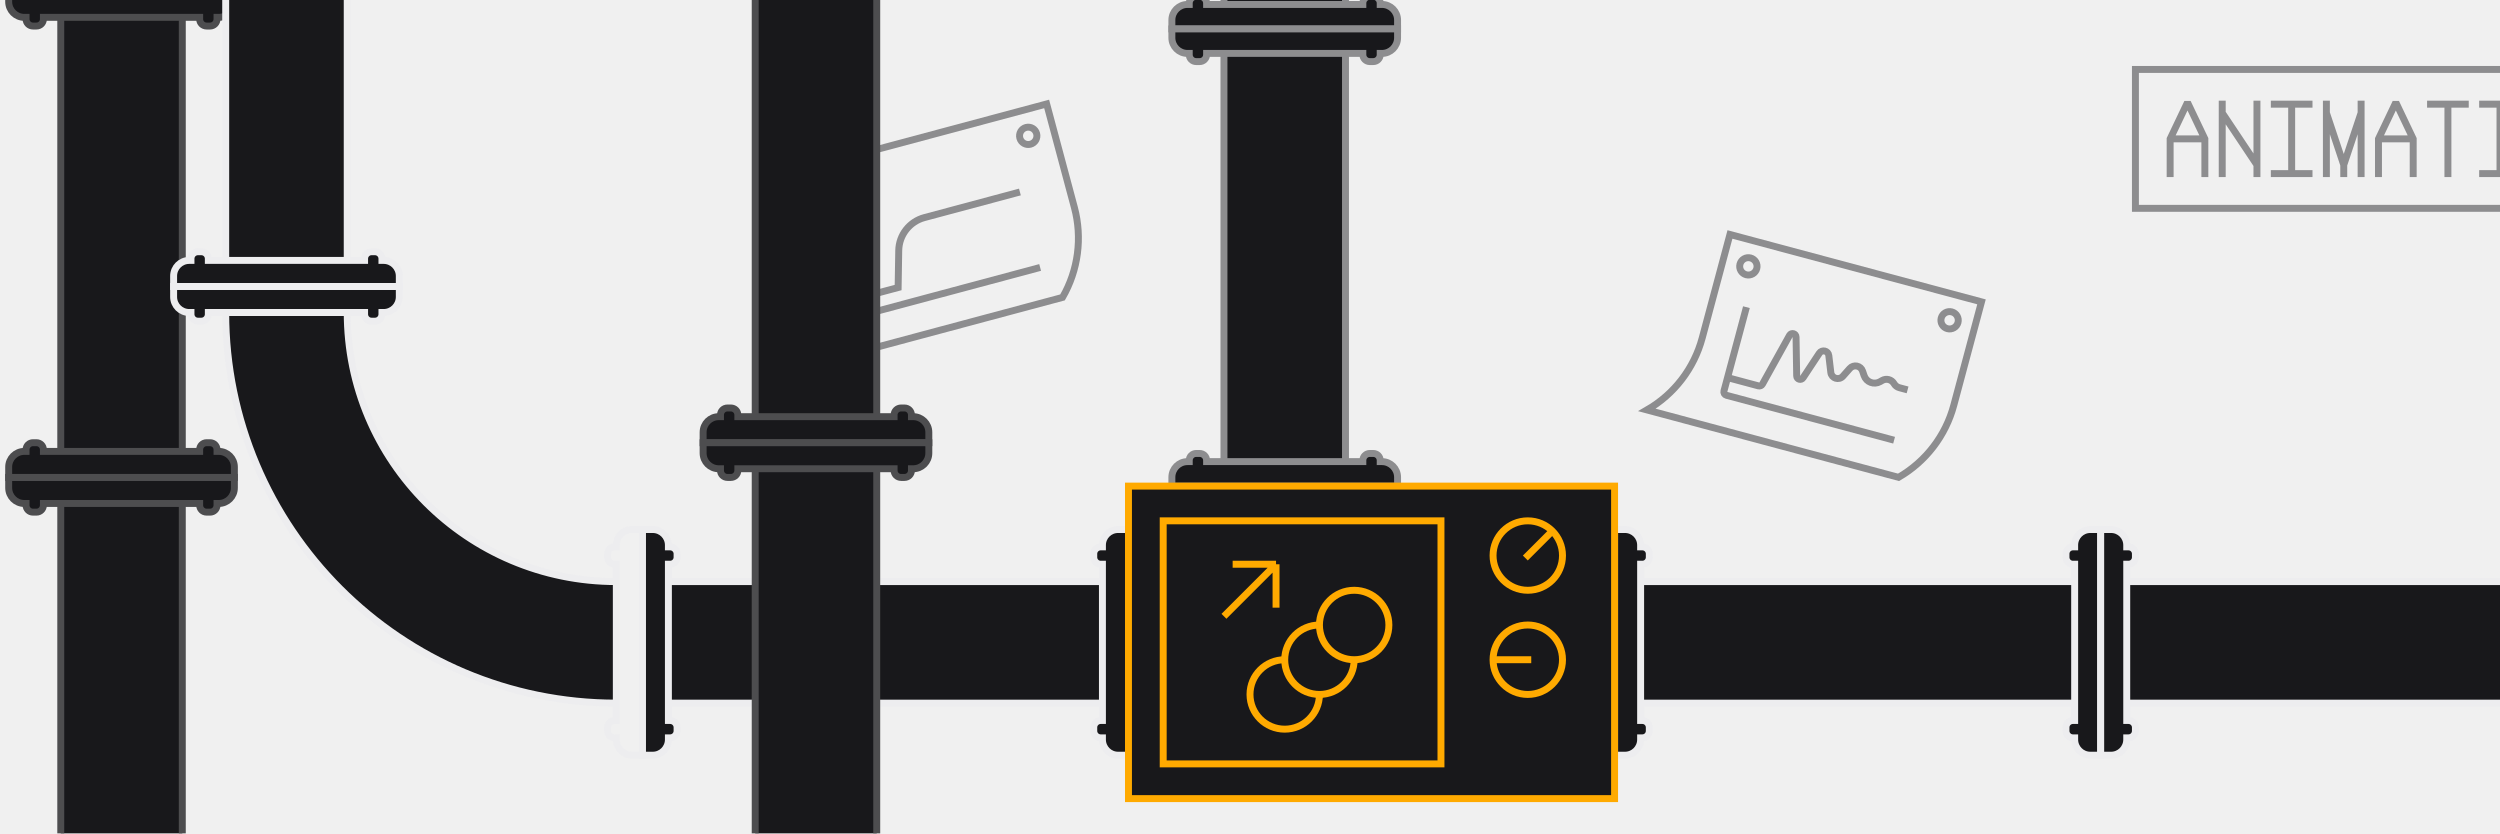
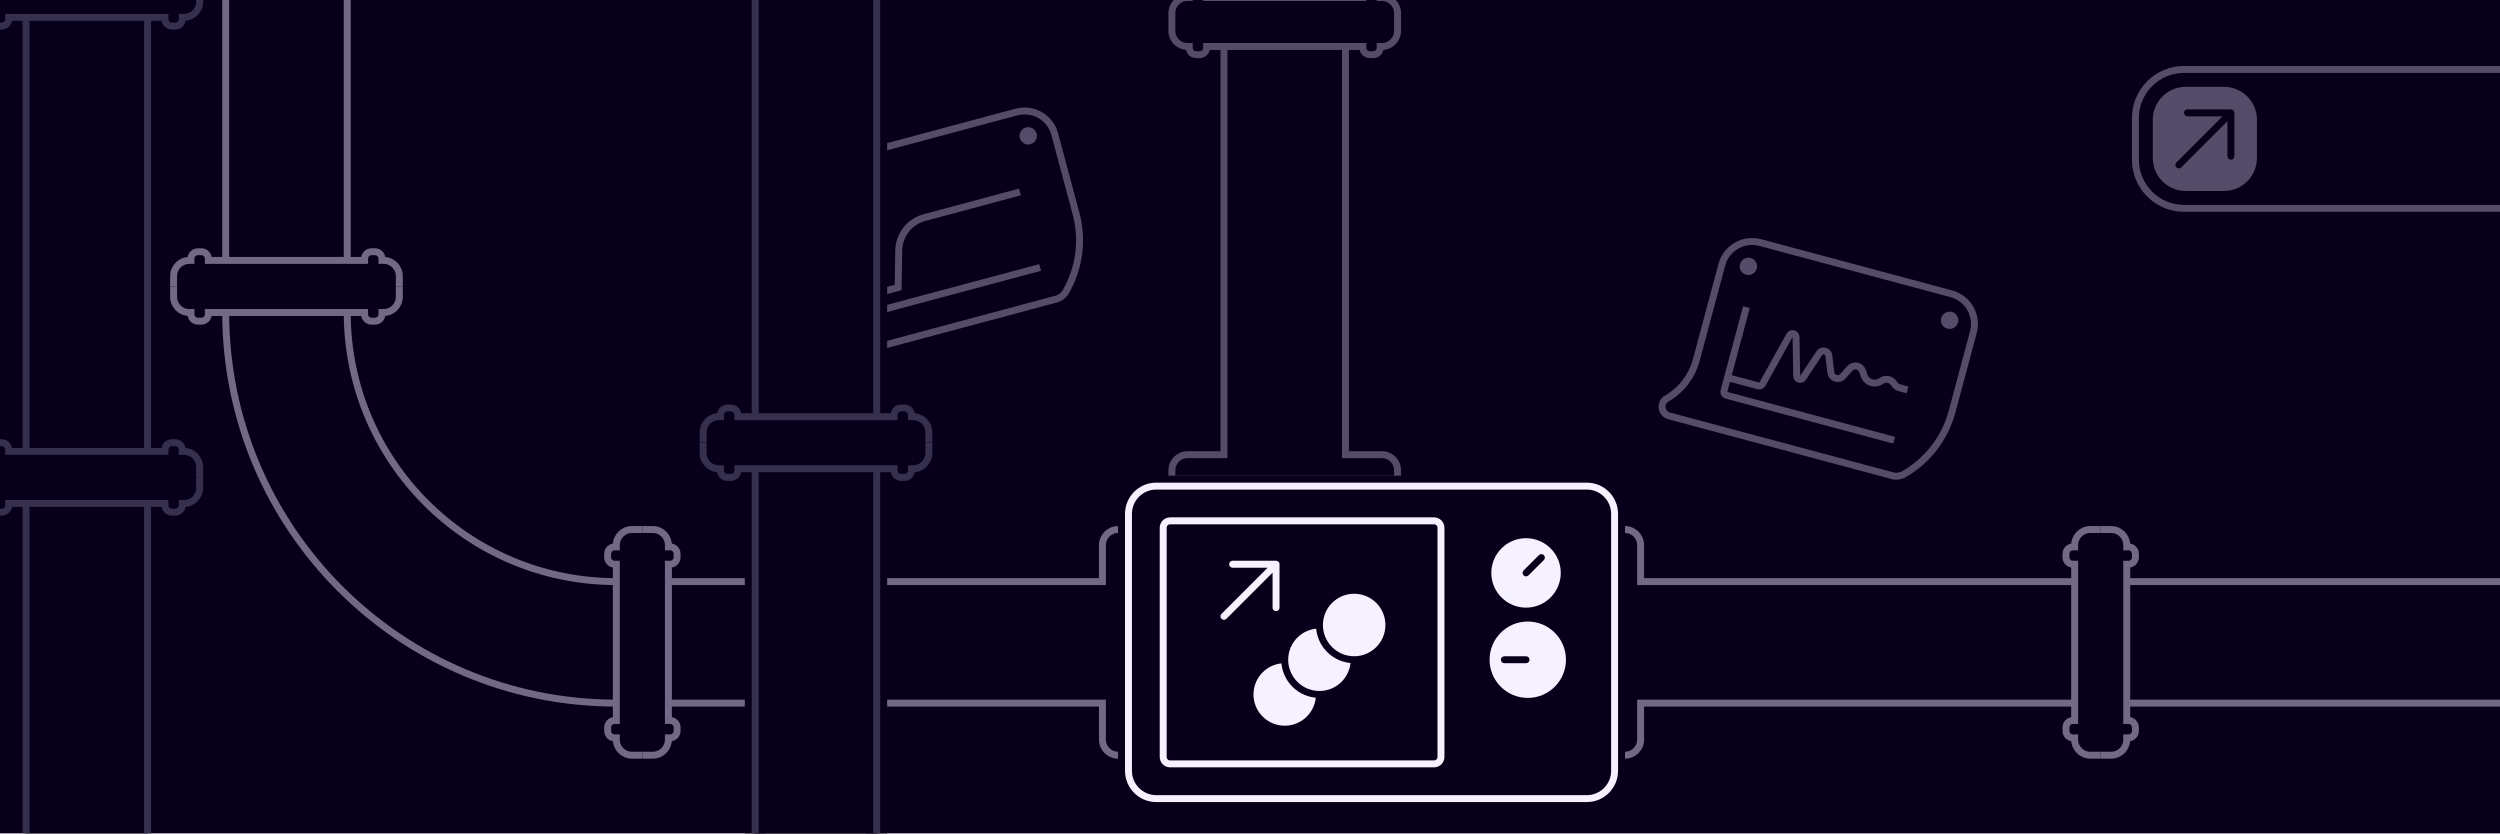
<svg xmlns="http://www.w3.org/2000/svg" width="1440" height="480" viewBox="0 0 1440 480" fill="none">
-   <g clip-path="url(#clip0_2401_783)">
-     <path d="M135 275L135 281C135 285.971 130.971 290 126 290L125 290L125 291C125 293.209 123.209 295 121 295L119 295C116.791 295 115 293.209 115 291L115 290L105 290L105 540L115 540L115 539C115 536.791 116.791 535 119 535L121 535C123.209 535 125 536.791 125 539L125 540L126 540C130.971 540 135 544.029 135 549L135 555L5 555L5 549C5 544.029 9.029 540 14 540L15 540L15 539C15 536.791 16.791 535 19 535L21 535C23.209 535 25 536.791 25 539L25 540L35 540L35 290L25 290L25 291C25 293.209 23.209 295 21 295L19 295C16.791 295 15 293.209 15 291L15 290L14 290C9.029 290 5 285.971 5 281L5 275L135 275Z" fill="#18181B" />
-     <path d="M105 290L115 290L115 291C115 293.209 116.791 295 119 295L121 295C123.209 295 125 293.209 125 291L125 290L126 290C130.971 290 135 285.971 135 281L135 275L5 275L5 281C5 285.971 9.029 290 14 290L15 290L15 291C15 293.209 16.791 295 19 295L21 295C23.209 295 25 293.209 25 291L25 290L35 290M105 290L105 540M105 290L35 290M105 540L115 540L115 539C115 536.791 116.791 535 119 535L121 535C123.209 535 125 536.791 125 539L125 540L126 540C130.971 540 135 544.029 135 549L135 555L5 555L5 549C5 544.029 9.029 540 14 540L15 540L15 539C15 536.791 16.791 535 19 535L21 535C23.209 535 25 536.791 25 539L25 540L35 540M105 540L35 540M35 540L35 290" stroke="#4D4D4F" stroke-width="4" />
-     <path d="M135 -5L135 1C135 5.971 130.971 10 126 10L125 10L125 11C125 13.209 123.209 15 121 15L119 15C116.791 15 115 13.209 115 11L115 10L105 10L105 260L115 260L115 259C115 256.791 116.791 255 119 255L121 255C123.209 255 125 256.791 125 259L125 260L126 260C130.971 260 135 264.029 135 269L135 275L5 275L5 269C5 264.029 9.029 260 14 260L15 260L15 259C15 256.791 16.791 255 19 255L21 255C23.209 255 25 256.791 25 259L25 260L35 260L35 10L25 10L25 11C25 13.209 23.209 15 21 15L19 15C16.791 15 15 13.209 15 11L15 10L14 10C9.029 10 5 5.971 5 1L5 -5L135 -5Z" fill="#18181B" />
-     <path d="M105 10L115 10L115 11C115 13.209 116.791 15 119 15L121 15C123.209 15 125 13.209 125 11L125 10L126 10C130.971 10 135 5.971 135 1L135 -5L5 -5L5 1C5 5.971 9.029 10 14 10L15 10L15 11C15 13.209 16.791 15 19 15L21 15C23.209 15 25 13.209 25 11L25 10L35 10M105 10L105 260M105 10L35 10M105 260L115 260L115 259C115 256.791 116.791 255 119 255L121 255C123.209 255 125 256.791 125 259L125 260L126 260C130.971 260 135 264.029 135 269L135 275L5 275L5 269C5 264.029 9.029 260 14 260L15 260L15 259C15 256.791 16.791 255 19 255L21 255C23.209 255 25 256.791 25 259L25 260L35 260M105 260L35 260M35 260L35 10" stroke="#4D4D4F" stroke-width="4" />
-     <path d="M805 -246.667L805 -241.559C805 -236.589 800.971 -232.559 796 -232.559L795 -232.559L795 -231.857C795 -229.648 793.209 -227.857 791 -227.857L789 -227.857C786.791 -227.857 785 -229.648 785 -231.857L785 -232.559L775 -232.559L775 2.56L785 2.56L785 1.857C785 -0.352 786.791 -2.143 789 -2.143L791 -2.143C793.209 -2.143 795 -0.352 795 1.857L795 2.56L796 2.56C800.971 2.56 805 6.589 805 11.56L805 16.667L675 16.667L675 11.56C675 6.589 679.029 2.56 684 2.56L685 2.56L685 1.857C685 -0.352 686.791 -2.143 689 -2.143L691 -2.143C693.209 -2.143 695 -0.352 695 1.857L695 2.56L705 2.56L705 -232.559L695 -232.559L695 -231.857C695 -229.648 693.209 -227.857 691 -227.857L689 -227.857C686.791 -227.857 685 -229.648 685 -231.857L685 -232.559L684 -232.559C679.029 -232.559 675 -236.589 675 -241.559L675 -246.667L805 -246.667Z" fill="#18181B" />
-     <path d="M775 -232.559L785 -232.559L785 -231.857C785 -229.648 786.791 -227.857 789 -227.857L791 -227.857C793.209 -227.857 795 -229.648 795 -231.857L795 -232.559L796 -232.559C800.971 -232.559 805 -236.589 805 -241.559L805 -246.667L675 -246.667L675 -241.559C675 -236.589 679.029 -232.559 684 -232.559L685 -232.559L685 -231.857C685 -229.648 686.791 -227.857 689 -227.857L691 -227.857C693.209 -227.857 695 -229.648 695 -231.857L695 -232.559L705 -232.559M775 -232.559L775 2.56M775 -232.559L705 -232.559M775 2.56L785 2.56L785 1.857C785 -0.352 786.791 -2.143 789 -2.143L791 -2.143C793.209 -2.143 795 -0.352 795 1.857L795 2.56L796 2.56C800.971 2.56 805 6.589 805 11.56L805 16.667L675 16.667L675 11.56C675 6.589 679.029 2.56 684 2.56L685 2.56L685 1.857C685 -0.352 686.791 -2.143 689 -2.143L691 -2.143C693.209 -2.143 695 -0.352 695 1.857L695 2.56L705 2.56M775 2.56L705 2.56M705 2.56L705 -232.559" stroke="#8D8D8F" stroke-width="4" />
-     <path d="M805 16.667L805 21.774C805 26.744 800.971 30.774 796 30.774L795 30.774L795 31.476C795 33.685 793.209 35.476 791 35.476L789 35.476C786.791 35.476 785 33.685 785 31.476L785 30.774L775 30.774L775 265.893L785 265.893L785 265.191C785 262.981 786.791 261.191 789 261.191L791 261.191C793.209 261.191 795 262.981 795 265.191L795 265.893L796 265.893C800.971 265.893 805 269.922 805 274.893L805 280L675 280L675 274.893C675 269.922 679.029 265.893 684 265.893L685 265.893L685 265.191C685 262.981 686.791 261.191 689 261.191L691 261.191C693.209 261.191 695 262.981 695 265.191L695 265.893L705 265.893L705 30.774L695 30.774L695 31.476C695 33.685 693.209 35.476 691 35.476L689 35.476C686.791 35.476 685 33.685 685 31.476L685 30.774L684 30.774C679.029 30.774 675 26.744 675 21.774L675 16.667L805 16.667Z" fill="#18181B" />
-     <path d="M775 30.774L785 30.774L785 31.476C785 33.685 786.791 35.476 789 35.476L791 35.476C793.209 35.476 795 33.685 795 31.476L795 30.774L796 30.774C800.971 30.774 805 26.744 805 21.774L805 16.667L675 16.667L675 21.774C675 26.744 679.029 30.774 684 30.774L685 30.774L685 31.476C685 33.685 686.791 35.476 689 35.476L691 35.476C693.209 35.476 695 33.685 695 31.476L695 30.774L705 30.774M775 30.774L775 265.893M775 30.774L705 30.774M775 265.893L785 265.893L785 265.191C785 262.981 786.791 261.191 789 261.191L791 261.191C793.209 261.191 795 262.981 795 265.191L795 265.893L796 265.893C800.971 265.893 805 269.922 805 274.893L805 280L675 280L675 274.893C675 269.922 679.029 265.893 684 265.893L685 265.893L685 265.191C685 262.981 686.791 261.191 689 261.191L691 261.191C693.209 261.191 695 262.981 695 265.191L695 265.893L705 265.893M775 265.893L705 265.893M705 265.893L705 30.774" stroke="#8D8D8F" stroke-width="4" />
-     <path d="M650 435L644 435C639.029 435 635 430.971 635 426L635 425L634 425C631.791 425 630 423.209 630 421L630 419C630 416.791 631.791 415 634 415L635 415L635 405L385 405L385 415L386 415C388.209 415 390 416.791 390 419L390 421C390 423.209 388.209 425 386 425L385 425L385 426C385 430.971 380.971 435 376 435L370 435L370 305L376 305C380.971 305 385 309.029 385 314L385 315L386 315C388.209 315 390 316.791 390 319L390 321C390 323.209 388.209 325 386 325L385 325L385 335L635 335L635 325L634 325C631.791 325 630 323.209 630 321L630 319C630 316.791 631.791 315 634 315L635 315L635 314C635 309.029 639.029 305 644 305L650 305L650 435Z" fill="#18181B" />
-     <path d="M635 405L635 415L634 415C631.791 415 630 416.791 630 419L630 421C630 423.209 631.791 425 634 425L635 425L635 426C635 430.971 639.029 435 644 435L650 435L650 305L644 305C639.029 305 635 309.029 635 314L635 315L634 315C631.791 315 630 316.791 630 319L630 321C630 323.209 631.791 325 634 325L635 325L635 335M635 405L385 405M635 405L635 335M385 405L385 415L386 415C388.209 415 390 416.791 390 419L390 421C390 423.209 388.209 425 386 425L385 425L385 426C385 430.971 380.971 435 376 435L370 435L370 305L376 305C380.971 305 385 309.029 385 314L385 315L386 315C388.209 315 390 316.791 390 319L390 321C390 323.209 388.209 325 386 325L385 325L385 335M385 405L385 335M385 335L635 335" stroke="#EDEDEF" stroke-width="4" />
-     <path d="M1210 435L1204 435C1199.03 435 1195 430.971 1195 426L1195 425L1194 425C1191.79 425 1190 423.209 1190 421L1190 419C1190 416.791 1191.79 415 1194 415L1195 415L1195 405L945 405L945 415L946 415C948.209 415 950 416.791 950 419L950 421C950 423.209 948.209 425 946 425L945 425L945 426C945 430.971 940.971 435 936 435L930 435L930 305L936 305C940.971 305 945 309.029 945 314L945 315L946 315C948.209 315 950 316.791 950 319L950 321C950 323.209 948.209 325 946 325L945 325L945 335L1195 335L1195 325L1194 325C1191.79 325 1190 323.209 1190 321L1190 319C1190 316.791 1191.79 315 1194 315L1195 315L1195 314C1195 309.029 1199.03 305 1204 305L1210 305L1210 435Z" fill="#18181B" />
-     <path d="M1195 405L1195 415L1194 415C1191.79 415 1190 416.791 1190 419L1190 421C1190 423.209 1191.79 425 1194 425L1195 425L1195 426C1195 430.971 1199.03 435 1204 435L1210 435L1210 305L1204 305C1199.03 305 1195 309.029 1195 314L1195 315L1194 315C1191.79 315 1190 316.791 1190 319L1190 321C1190 323.209 1191.79 325 1194 325L1195 325L1195 335M1195 405L945 405M1195 405L1195 335M945 405L945 415L946 415C948.209 415 950 416.791 950 419L950 421C950 423.209 948.209 425 946 425L945 425L945 426C945 430.971 940.971 435 936 435L930 435L930 305L936 305C940.971 305 945 309.029 945 314L945 315L946 315C948.209 315 950 316.791 950 319L950 321C950 323.209 948.209 325 946 325L945 325L945 335M945 405L945 335M945 335L1195 335" stroke="#EDEDEF" stroke-width="4" />
-     <path d="M1490 435L1484 435C1479.03 435 1475 430.971 1475 426L1475 425L1474 425C1471.79 425 1470 423.209 1470 421L1470 419C1470 416.791 1471.79 415 1474 415L1475 415L1475 405L1225 405L1225 415L1226 415C1228.21 415 1230 416.791 1230 419L1230 421C1230 423.209 1228.21 425 1226 425L1225 425L1225 426C1225 430.971 1220.97 435 1216 435L1210 435L1210 305L1216 305C1220.97 305 1225 309.029 1225 314L1225 315L1226 315C1228.21 315 1230 316.791 1230 319L1230 321C1230 323.209 1228.21 325 1226 325L1225 325L1225 335L1475 335L1475 325L1474 325C1471.79 325 1470 323.209 1470 321L1470 319C1470 316.791 1471.79 315 1474 315L1475 315L1475 314C1475 309.029 1479.03 305 1484 305L1490 305L1490 435Z" fill="#18181B" />
-     <path d="M1475 405L1475 415L1474 415C1471.79 415 1470 416.791 1470 419L1470 421C1470 423.209 1471.79 425 1474 425L1475 425L1475 426C1475 430.971 1479.03 435 1484 435L1490 435L1490 305L1484 305C1479.03 305 1475 309.029 1475 314L1475 315L1474 315C1471.79 315 1470 316.791 1470 319L1470 321C1470 323.209 1471.79 325 1474 325L1475 325L1475 335M1475 405L1225 405M1475 405L1475 335M1225 405L1225 415L1226 415C1228.21 415 1230 416.791 1230 419L1230 421C1230 423.209 1228.21 425 1226 425L1225 425L1225 426C1225 430.971 1220.97 435 1216 435L1210 435L1210 305L1216 305C1220.97 305 1225 309.029 1225 314L1225 315L1226 315C1228.21 315 1230 316.791 1230 319L1230 321C1230 323.209 1228.21 325 1226 325L1225 325L1225 335M1225 405L1225 335M1225 335L1475 335" stroke="#EDEDEF" stroke-width="4" />
-     <path d="M120 180L130 180L200 180L210 180L210 181C210 183.209 211.791 185 214 185L216 185C218.209 185 220 183.209 220 181L220 180L221 180C225.971 180 230 175.97 230 171L230 165L100 165L100 171C100 175.97 104.029 180 109 180L110 180L110 181C110 183.209 111.791 185 114 185L116 185C118.209 185 120 183.209 120 181L120 180Z" fill="#18181B" />
-     <path d="M355 405L355 335V335C269.396 335 200 265.604 200 180V180L130 180V180C130 304.264 230.736 405 355 405V405Z" fill="#18181B" />
-     <path d="M355 405L355 415L354 415C351.791 415 350 416.791 350 419L350 421C350 423.209 351.791 425 354 425L355 425L355 426C355 430.97 359.029 435 364 435L370 435L370 305L364 305C359.029 305 355 309.029 355 314L355 315L354 315C351.791 315 350 316.791 350 319L350 321C350 323.209 351.791 325 354 325L355 325L355 335M355 405L355 335M355 405V405C230.736 405 130 304.264 130 180V180M355 335V335C269.396 335 200 265.604 200 180V180M130 180L120 180L120 181C120 183.209 118.209 185 116 185L114 185C111.791 185 110 183.209 110 181L110 180L109 180C104.029 180 100 175.97 100 171L100 165L230 165L230 171C230 175.97 225.971 180 221 180L220 180L220 181C220 183.209 218.209 185 216 185L214 185C211.791 185 210 183.209 210 181L210 180L200 180M130 180L200 180" stroke="#EDEDEF" stroke-width="4" />
-     <path d="M100 165L100 159C100 154.029 104.029 150 109 150L110 150L110 149C110 146.791 111.791 145 114 145L116 145C118.209 145 120 146.791 120 149L120 150L130 150L130 -100L120 -100L120 -99C120 -96.791 118.209 -95 116 -95L114 -95C111.791 -95 110 -96.791 110 -99L110 -100L109 -100C104.029 -100 100 -104.03 100 -109L100 -115L230 -115L230 -109C230 -104.03 225.971 -100 221 -100L220 -100L220 -99C220 -96.791 218.209 -95 216 -95L214 -95C211.791 -95 210 -96.791 210 -99L210 -100L200 -100L200 150L210 150L210 149C210 146.791 211.791 145 214 145L216 145C218.209 145 220 146.791 220 149L220 150L221 150C225.971 150 230 154.029 230 159L230 165L100 165Z" fill="#18181B" />
-     <path d="M130 150L120 150L120 149C120 146.791 118.209 145 116 145L114 145C111.791 145 110 146.791 110 149L110 150L109 150C104.029 150 100 154.029 100 159L100 165L230 165L230 159C230 154.029 225.971 150 221 150L220 150L220 149C220 146.791 218.209 145 216 145L214 145C211.791 145 210 146.791 210 149L210 150L200 150M130 150L130 -100M130 150L200 150M130 -100L120 -100L120 -99C120 -96.791 118.209 -95 116 -95L114 -95C111.791 -95 110 -96.791 110 -99L110 -100L109 -100C104.029 -100 100 -104.03 100 -109L100 -115L230 -115L230 -109C230 -104.03 225.971 -100 221 -100L220 -100L220 -99C220 -96.791 218.209 -95 216 -95L214 -95C211.791 -95 210 -96.791 210 -99L210 -100L200 -100M130 -100L200 -100M200 -100L200 150" stroke="#EDEDEF" stroke-width="4" />
-     <rect x="650" y="280" width="280" height="180" fill="#18181B" stroke="#FFAA00" stroke-width="4" />
-     <rect x="670" y="300" width="160" height="140" fill="#18181B" stroke="#FFAA00" stroke-width="4" />
-     <circle cx="880" cy="320" r="20" stroke="#FFAA00" stroke-width="4" />
-     <circle cx="740" cy="400" r="20" stroke="#FFAA00" stroke-width="4" />
-     <circle cx="880" cy="380" r="20" stroke="#FFAA00" stroke-width="4" />
-     <path d="M878.586 318.586L877.172 320L880 322.828L881.414 321.414L878.586 318.586ZM881.414 321.414L896.414 306.414L893.586 303.586L878.586 318.586L881.414 321.414Z" fill="#FFAA00" />
-     <path d="M880 382H882V378H880V382ZM880 378H860V382H880V378Z" fill="#FFAA00" />
-     <path d="M710 325L735 325M735 325L735 350M735 325L705 355" stroke="#FFAA00" stroke-width="4" />
-     <circle cx="760" cy="380" r="20" fill="#18181B" stroke="#FFAA00" stroke-width="4" />
-     <circle cx="780" cy="360" r="20" fill="#18181B" stroke="#FFAA00" stroke-width="4" />
-     <path d="M1248 100V102H1252V100H1248ZM1250 80L1248.19 79.14L1248 79.548V80H1250ZM1260 59L1261.81 58.14H1258.19L1260 59ZM1270 80H1272V79.548L1271.81 79.14L1270 80ZM1268 100V102H1272V100H1268ZM1278 100V102H1282V100H1278ZM1282 60V58H1278V60H1282ZM1298 100V102H1302V100H1298ZM1302 60V58H1298V60H1302ZM1310 58H1308V62H1310V58ZM1330 62H1332V58H1330V62ZM1310 98H1308V102H1310V98ZM1330 102H1332V98H1330V102ZM1338 100V102H1342V100H1338ZM1342 60V58H1338V60H1342ZM1348 100V102H1352V100H1348ZM1362 60V58H1358V60H1362ZM1358 100V102H1362V100H1358ZM1368 100V102H1372V100H1368ZM1370 80L1368.19 79.14L1368 79.548V80H1370ZM1380 59L1381.81 58.14H1378.19L1380 59ZM1390 80H1392V79.548L1391.81 79.14L1390 80ZM1388 100V102H1392V100H1388ZM1400 58H1398V62H1400V58ZM1420 62H1422V58H1420V62ZM1408 100V102H1412V100H1408ZM1430 58H1428V62H1430V58ZM1450 62H1452V58H1450V62ZM1430 98H1428V102H1430V98ZM1450 102H1452V98H1450V102ZM1488 100V102H1492V100H1488ZM1492 60V58H1488V60H1492ZM1508 100V102H1512V100H1508ZM1512 60V58H1508V60H1512ZM1470 62H1472V58H1470V62ZM1252 100V80H1248V100H1252ZM1251.81 80.86L1261.81 59.86L1258.19 58.14L1248.19 79.14L1251.81 80.86ZM1258.19 59.86L1268.19 80.86L1271.81 79.14L1261.81 58.14L1258.19 59.86ZM1268 80V100H1272V80H1268ZM1270 78H1250V82H1270V78ZM1282 100V65H1278V100H1282ZM1282 65V60H1278V65H1282ZM1278.34 66.11L1298.34 96.11L1301.66 93.891L1281.66 63.891L1278.34 66.11ZM1298 95V100H1302V95H1298ZM1302 95V60H1298V95H1302ZM1310 62H1320V58H1310V62ZM1320 62H1330V58H1320V62ZM1318 60V100H1322V60H1318ZM1320 98H1310V102H1320V98ZM1320 102H1330V98H1320V102ZM1342 100V65H1338V100H1342ZM1342 65V60H1338V65H1342ZM1338.1 65.633L1348.1 95.633L1351.9 94.368L1341.9 64.368L1338.1 65.633ZM1348 95V100H1352V95H1348ZM1351.9 95.633L1361.9 65.633L1358.1 64.368L1348.1 94.368L1351.9 95.633ZM1362 65V60H1358V65H1362ZM1358 65V100H1362V65H1358ZM1372 100V80H1368V100H1372ZM1371.81 80.86L1381.81 59.86L1378.19 58.14L1368.19 79.14L1371.81 80.86ZM1378.19 59.86L1388.19 80.86L1391.81 79.14L1381.81 58.14L1378.19 59.86ZM1388 80V100H1392V80H1388ZM1390 78H1370V82H1390V78ZM1400 62H1410V58H1400V62ZM1410 62H1420V58H1410V62ZM1408 60V100H1412V60H1408ZM1430 62H1440V58H1430V62ZM1440 62H1450V58H1440V62ZM1438 60V100H1442V60H1438ZM1440 98H1430V102H1440V98ZM1440 102H1450V98H1440V102ZM1458 70V90H1462V70H1458ZM1478 70V90H1482V70H1478ZM1492 100V65H1488V100H1492ZM1492 65V60H1488V65H1492ZM1488.34 66.11L1508.34 96.11L1511.66 93.891L1491.66 63.891L1488.34 66.11ZM1508 95V100H1512V95H1508ZM1512 95V60H1508V95H1512ZM1478 90C1478 94.418 1474.42 98 1470 98V102C1476.63 102 1482 96.628 1482 90H1478ZM1470 62C1474.42 62 1478 65.582 1478 70H1482C1482 63.373 1476.63 58 1470 58V62ZM1458 90C1458 96.628 1463.37 102 1470 102V98C1465.58 98 1462 94.418 1462 90H1458ZM1462 70C1462 65.582 1465.58 62 1470 62V58C1463.37 58 1458 63.373 1458 70H1462Z" fill="#8D8D8F" />
-     <rect x="1230" y="40" width="300" height="80" stroke="#8D8D8F" stroke-width="4" />
-     <path d="M457.98 98.697L473.953 158.31C478.64 175.803 476.186 194.441 467.131 210.125L612.02 171.302C621.075 155.618 623.529 136.98 618.842 119.487L602.869 59.874L457.98 98.697Z" stroke="#8D8D8F" stroke-width="4" stroke-miterlimit="5.759" stroke-linecap="square" />
-     <circle cx="592.262" cy="78.245" r="5" transform="rotate(-15 592.262 78.2452)" stroke="#8D8D8F" stroke-width="4" />
-     <path d="M487.651 132.158L498.004 170.795M597.184 154.572L500.592 180.454L498.004 170.795M498.004 170.795L517.322 165.618L517.674 144.307C517.821 135.378 523.869 127.629 532.495 125.318L585.538 111.105" stroke="#8D8D8F" stroke-width="4" stroke-miterlimit="5.759" stroke-linecap="square" />
-     <path d="M996.45 135.051L980.477 194.663C975.789 212.156 964.345 227.071 948.661 236.126L1093.55 274.949C1109.23 265.894 1120.68 250.979 1125.37 233.486L1141.34 173.874L996.45 135.051Z" stroke="#8D8D8F" stroke-width="4" stroke-miterlimit="5.759" stroke-linecap="square" />
-     <circle cx="1007.06" cy="153.422" r="5" transform="rotate(15 1007.06 153.422)" stroke="#8D8D8F" stroke-width="4" />
-     <circle cx="1122.97" cy="184.48" r="5" transform="rotate(15 1122.97 184.48)" stroke="#8D8D8F" stroke-width="4" />
-     <path d="M1005.42 178.864L995.063 217.501M1089.07 253.042L994.406 227.678C993.339 227.392 992.706 226.295 992.992 225.228L995.063 217.501M995.063 217.501L1012.87 222.273C1013.76 222.511 1014.69 222.115 1015.14 221.312L1030.77 193.159C1031.76 191.369 1034.48 192.05 1034.52 194.096L1034.89 216.56C1034.92 218.526 1037.47 219.27 1038.56 217.629L1047.91 203.469C1049.45 201.137 1053.06 201.992 1053.39 204.767L1054.55 214.526C1054.96 217.953 1059.23 219.289 1061.52 216.706L1065.49 212.224C1067.7 209.736 1071.77 210.56 1072.83 213.71L1073.73 216.356C1075.02 220.165 1079.47 221.842 1082.95 219.832L1084.14 219.147C1086.53 217.766 1089.59 218.585 1090.97 220.977V220.977C1091.63 222.125 1092.72 222.963 1094 223.306L1096.83 224.064" stroke="#8D8D8F" stroke-width="4" stroke-miterlimit="5.759" stroke-linecap="square" />
-     <path d="M535 -25L535 -19C535 -14.029 530.971 -10 526 -10L525 -10L525 -9C525 -6.791 523.209 -5 521 -5L519 -5C516.791 -5 515 -6.791 515 -9L515 -10L505 -10L505 240L515 240L515 239C515 236.791 516.791 235 519 235L521 235C523.209 235 525 236.791 525 239L525 240L526 240C530.971 240 535 244.029 535 249L535 255L405 255L405 249C405 244.029 409.029 240 414 240L415 240L415 239C415 236.791 416.791 235 419 235L421 235C423.209 235 425 236.791 425 239L425 240L435 240L435 -10L425 -10L425 -9C425 -6.791 423.209 -5 421 -5L419 -5C416.791 -5 415 -6.791 415 -9L415 -10L414 -10C409.029 -10 405 -14.029 405 -19L405 -25L535 -25Z" fill="#18181B" />
-     <path d="M505 -10L515 -10L515 -9C515 -6.791 516.791 -5 519 -5L521 -5C523.209 -5 525 -6.791 525 -9L525 -10L526 -10C530.971 -10 535 -14.029 535 -19L535 -25L405 -25L405 -19C405 -14.029 409.029 -10 414 -10L415 -10L415 -9C415 -6.791 416.791 -5 419 -5L421 -5C423.209 -5 425 -6.791 425 -9L425 -10L435 -10M505 -10L505 240M505 -10L435 -10M505 240L515 240L515 239C515 236.791 516.791 235 519 235L521 235C523.209 235 525 236.791 525 239L525 240L526 240C530.971 240 535 244.029 535 249L535 255L405 255L405 249C405 244.029 409.029 240 414 240L415 240L415 239C415 236.791 416.791 235 419 235L421 235C423.209 235 425 236.791 425 239L425 240L435 240M505 240L435 240M435 240L435 -10" stroke="#4D4D4F" stroke-width="4" />
-     <path d="M535 255L535 261C535 265.971 530.971 270 526 270L525 270L525 271C525 273.209 523.209 275 521 275L519 275C516.791 275 515 273.209 515 271L515 270L505 270L505 520L515 520L515 519C515 516.791 516.791 515 519 515L521 515C523.209 515 525 516.791 525 519L525 520L526 520C530.971 520 535 524.029 535 529L535 535L405 535L405 529C405 524.029 409.029 520 414 520L415 520L415 519C415 516.791 416.791 515 419 515L421 515C423.209 515 425 516.791 425 519L425 520L435 520L435 270L425 270L425 271C425 273.209 423.209 275 421 275L419 275C416.791 275 415 273.209 415 271L415 270L414 270C409.029 270 405 265.971 405 261L405 255L535 255Z" fill="#18181B" />
-     <path d="M505 270L515 270L515 271C515 273.209 516.791 275 519 275L521 275C523.209 275 525 273.209 525 271L525 270L526 270C530.971 270 535 265.971 535 261L535 255L405 255L405 261C405 265.971 409.029 270 414 270L415 270L415 271C415 273.209 416.791 275 419 275L421 275C423.209 275 425 273.209 425 271L425 270L435 270M505 270L505 520M505 270L435 270M505 520L515 520L515 519C515 516.791 516.791 515 519 515L521 515C523.209 515 525 516.791 525 519L525 520L526 520C530.971 520 535 524.029 535 529L535 535L405 535L405 529C405 524.029 409.029 520 414 520L415 520L415 519C415 516.791 416.791 515 419 515L421 515C423.209 515 425 516.791 425 519L425 520L435 520M505 520L435 520M435 520L435 270" stroke="#4D4D4F" stroke-width="4" />
+   <g clip-path="url(#clip0_2402_1043)">
+     <rect width="1440" height="480" fill="#08001B" />
+     <path d="M85 290L85 540L95 540L95 539C95 536.791 96.791 535 99 535L101 535C103.209 535 105 536.791 105 539L105 540L106 540C110.971 540 115 544.029 115 549L115 555L-15 555L-15 549C-15 544.029 -10.971 540 -6 540L-5 540L-5 539C-5 536.791 -3.209 535 -1 535L1 535C3.209 535 5 536.791 5 539L5 540L15 540L15 290L85 290Z" fill="#08001B" />
+     <path d="M115 275L115 281C115 285.971 110.971 290 106 290L105 290L105 291C105 293.209 103.209 295 101 295L99 295C96.791 295 95 293.209 95 291L95 290L85 290M-15 275L-15 281C-15 285.971 -10.971 290 -6 290L-5 290L-5 291C-5 293.209 -3.209 295 -1 295L1 295C3.209 295 5 293.209 5 291L5 290L15 290M85 290L85 540M85 290L15 290M85 540L95 540L95 539C95 536.791 96.791 535 99 535L101 535C103.209 535 105 536.791 105 539L105 540L106 540C110.971 540 115 544.029 115 549L115 555L-15 555L-15 549C-15 544.029 -10.971 540 -6 540L-5 540L-5 539C-5 536.791 -3.209 535 -1 535L1 535C3.209 535 5 536.791 5 539L5 540L15 540M85 540L15 540M15 540L15 290" stroke="#36304F" stroke-width="4" />
+     <path d="M115 -5L115 1C115 5.971 110.971 10 106 10L105 10L105 11C105 13.209 103.209 15 101 15L99 15C96.791 15 95 13.209 95 11L95 10L85 10L85 260L15 260L15 10L5 10L5 11C5 13.209 3.209 15 1 15L-1 15C-3.209 15 -5 13.209 -5 11L-5 10L-6 10C-10.971 10 -15 5.971 -15 1L-15 -5L115 -5Z" fill="#08001B" />
+     <path d="M85 10L95 10L95 11C95 13.209 96.791 15 99 15L101 15C103.209 15 105 13.209 105 11L105 10L106 10C110.971 10 115 5.971 115 1L115 -5L-15 -5L-15 1C-15 5.971 -10.971 10 -6 10L-5 10L-5 11C-5 13.209 -3.209 15 -1 15L1 15C3.209 15 5 13.209 5 11L5 10L15 10M85 10L85 260M85 10L15 10M85 260L95 260L95 259C95 256.791 96.791 255 99 255L101 255C103.209 255 105 256.791 105 259L105 260L106 260C110.971 260 115 264.029 115 269L115 275M85 260L15 260M-15 275L-15 269C-15 264.029 -10.971 260 -6 260L-5 260L-5 259C-5 256.791 -3.209 255 -1 255L1 255C3.209 255 5 256.791 5 259L5 260L15 260M15 260L15 10" stroke="#36304F" stroke-width="4" />
+     <path d="M805 -250.667L805 -245.559C805 -240.589 800.971 -236.559 796 -236.559L795 -236.559L795 -235.857C795 -233.648 793.209 -231.857 791 -231.857L789 -231.857C786.791 -231.857 785 -233.648 785 -235.857L785 -236.559L775 -236.559L775 -1.44L705 -1.44L705 -236.559L695 -236.559L695 -235.857C695 -233.648 693.209 -231.857 691 -231.857L689 -231.857C686.791 -231.857 685 -233.648 685 -235.857L685 -236.559L684 -236.559C679.029 -236.559 675 -240.589 675 -245.559L675 -250.667L805 -250.667Z" fill="#08001B" />
+     <path d="M775 -236.559L785 -236.559L785 -235.857C785 -233.648 786.791 -231.857 789 -231.857L791 -231.857C793.209 -231.857 795 -233.648 795 -235.857L795 -236.559L796 -236.559C800.971 -236.559 805 -240.589 805 -245.559L805 -250.667L675 -250.667L675 -245.559C675 -240.589 679.029 -236.559 684 -236.559L685 -236.559L685 -235.857C685 -233.648 686.791 -231.857 689 -231.857L691 -231.857C693.209 -231.857 695 -233.648 695 -235.857L695 -236.559L705 -236.559M775 -236.559L775 -1.44M775 -236.559L705 -236.559M775 -1.44L785 -1.44L785 -2.143C785 -4.352 786.791 -6.143 789 -6.143L791 -6.143C793.209 -6.143 795 -4.352 795 -2.143L795 -1.44L796 -1.44C800.971 -1.44 805 2.589 805 7.56L805 12.667M775 -1.44L705 -1.44M675 12.667L675 7.56C675 2.589 679.029 -1.44 684 -1.44L685 -1.44L685 -2.143C685 -4.352 686.791 -6.143 689 -6.143L691 -6.143C693.209 -6.143 695 -4.352 695 -2.143L695 -1.44L705 -1.44M705 -1.44L705 -236.559" stroke="#544C68" stroke-width="4" />
+     <path d="M775 261.893L775 26.774L705 26.774L705 261.893L695 261.893L685 261.893L684 261.893C679.029 261.893 675 265.922 675 270.893L675 276L805 276L805 270.893C805 265.922 800.971 261.893 796 261.893L795 261.893L785 261.893L775 261.893Z" fill="#08001B" />
+     <path d="M805 12.667L805 17.774C805 22.744 800.971 26.774 796 26.774L795 26.774L795 27.476C795 29.685 793.209 31.476 791 31.476L789 31.476C786.791 31.476 785 29.685 785 27.476L785 26.774L775 26.774M675 12.667L675 17.774C675 22.744 679.029 26.774 684 26.774L685 26.774L685 27.476C685 29.685 686.791 31.476 689 31.476L691 31.476C693.209 31.476 695 29.685 695 27.476L695 26.774L705 26.774M775 26.774L775 261.893L785 261.893L795 261.893L796 261.893C800.971 261.893 805 265.922 805 270.893L805 276L675 276L675 270.893C675 265.922 679.029 261.893 684 261.893L685 261.893L695 261.893L705 261.893L705 26.774M775 26.774L705 26.774" stroke="#544C68" stroke-width="4" />
+     <path d="M644 435L650 435L650 305L644 305C639.029 305 635 309.029 635 314L635 315L635 325L635 335L385 335L385 405L635 405L635 415L635 425L635 426C635 430.971 639.029 435 644 435Z" fill="#08001B" />
+     <path d="M385 405L635 405L635 415L635 425L635 426C635 430.971 639.029 435 644 435L650 435L650 305L644 305C639.029 305 635 309.029 635 314L635 315L635 325L635 335L385 335M385 405L385 415L386 415C388.209 415 390 416.791 390 419L390 421C390 423.209 388.209 425 386 425L385 425L385 426C385 430.97 380.971 435 376 435L370 435M385 405L385 335M370 305L376 305C380.971 305 385 309.029 385 314L385 315L386 315C388.209 315 390 316.791 390 319L390 321C390 323.209 388.209 325 386 325L385 325L385 335" stroke="#716A87" stroke-width="4" />
+     <path d="M945 405L1195 405L1195 335L945 335L945 325L945 315L945 314C945 309.029 940.971 305 936 305L930 305L930 435L936 435C940.971 435 945 430.97 945 426L945 425L945 415L945 405Z" fill="#08001B" />
+     <path d="M1210 435L1204 435C1199.03 435 1195 430.971 1195 426L1195 425L1194 425C1191.79 425 1190 423.209 1190 421L1190 419C1190 416.791 1191.79 415 1194 415L1195 415L1195 405M1210 305L1204 305C1199.03 305 1195 309.029 1195 314L1195 315L1194 315C1191.79 315 1190 316.791 1190 319L1190 321C1190 323.209 1191.79 325 1194 325L1195 325L1195 335M1195 405L945 405L945 415L945 425L945 426C945 430.97 940.971 435 936 435L930 435L930 305L936 305C940.971 305 945 309.029 945 314L945 315L945 325L945 335L1195 335M1195 405L1195 335" stroke="#716A87" stroke-width="4" />
+     <path d="M1490 435L1484 435C1479.03 435 1475 430.971 1475 426L1475 425L1474 425C1471.79 425 1470 423.209 1470 421L1470 419C1470 416.791 1471.79 415 1474 415L1475 415L1475 405L1225 405L1225 335L1475 335L1475 325L1474 325C1471.79 325 1470 323.209 1470 321L1470 319C1470 316.791 1471.79 315 1474 315L1475 315L1475 314C1475 309.029 1479.03 305 1484 305L1490 305L1490 435Z" fill="#08001B" />
+     <path d="M1475 405L1475 415L1474 415C1471.79 415 1470 416.791 1470 419L1470 421C1470 423.209 1471.79 425 1474 425L1475 425L1475 426C1475 430.971 1479.03 435 1484 435L1490 435L1490 305L1484 305C1479.03 305 1475 309.029 1475 314L1475 315L1474 315C1471.79 315 1470 316.791 1470 319L1470 321C1470 323.209 1471.79 325 1474 325L1475 325L1475 335M1475 405L1225 405M1475 405L1475 335M1225 405L1225 415L1226 415C1228.21 415 1230 416.791 1230 419L1230 421C1230 423.209 1228.21 425 1226 425L1225 425L1225 426C1225 430.971 1220.97 435 1216 435L1210 435M1225 405L1225 335M1210 305L1216 305C1220.97 305 1225 309.029 1225 314L1225 315L1226 315C1228.21 315 1230 316.791 1230 319L1230 321C1230 323.209 1228.21 325 1226 325L1225 325L1225 335M1225 335L1475 335" stroke="#716A87" stroke-width="4" />
+     <path d="M355 405L355 335V335C269.396 335 200 265.604 200 180V180L130 180V180C130 304.264 230.736 405 355 405V405Z" fill="#08001B" />
+     <path d="M370 435L364 435C359.029 435 355 430.97 355 426L355 425L354 425C351.791 425 350 423.209 350 421L350 419C350 416.791 351.791 415 354 415L355 415L355 405M370 305L364 305C359.029 305 355 309.029 355 314L355 315L354 315C351.791 315 350 316.791 350 319L350 321C350 323.209 351.791 325 354 325L355 325L355 335M355 405L355 335M355 405V405C230.736 405 130 304.264 130 180V180M355 335V335C269.396 335 200 265.604 200 180V180M130 180L120 180L120 181C120 183.209 118.209 185 116 185L114 185C111.791 185 110 183.209 110 181L110 180L109 180C104.029 180 100 175.97 100 171L100 165M130 180L200 180M230 165L230 171C230 175.97 225.971 180 221 180L220 180L220 181C220 183.209 218.209 185 216 185L214 185C211.791 185 210 183.209 210 181L210 180L200 180" stroke="#716A87" stroke-width="4" />
+     <path d="M130 150L130 -100L120 -100L120 -99C120 -96.791 118.209 -95 116 -95L114 -95C111.791 -95 110 -96.791 110 -99L110 -100L109 -100C104.029 -100 100 -104.03 100 -109L100 -115L230 -115L230 -109C230 -104.03 225.971 -100 221 -100L220 -100L220 -99C220 -96.791 218.209 -95 216 -95L214 -95C211.791 -95 210 -96.791 210 -99L210 -100L200 -100L200 150L130 150Z" fill="#08001B" />
+     <path d="M100 165L100 159C100 154.029 104.029 150 109 150L110 150L110 149C110 146.791 111.791 145 114 145L116 145C118.209 145 120 146.791 120 149L120 150L130 150M230 165L230 159C230 154.029 225.971 150 221 150L220 150L220 149C220 146.791 218.209 145 216 145L214 145C211.791 145 210 146.791 210 149L210 150L200 150M130 150L130 -100M130 150L200 150M130 -100L120 -100L120 -99C120 -96.791 118.209 -95 116 -95L114 -95C111.791 -95 110 -96.791 110 -99L110 -100L109 -100C104.029 -100 100 -104.03 100 -109L100 -115L230 -115L230 -109C230 -104.03 225.971 -100 221 -100L220 -100L220 -99C220 -96.791 218.209 -95 216 -95L214 -95C211.791 -95 210 -96.791 210 -99L210 -100L200 -100M130 -100L200 -100M200 -100L200 150" stroke="#716A87" stroke-width="4" />
+     <rect x="650" y="280" width="280" height="180" rx="16" fill="#08001B" stroke="#08001B" stroke-width="12" />
+     <rect x="650" y="280" width="280" height="180" rx="16" fill="#08001B" stroke="#F5F1FF" stroke-width="4" />
+     <rect x="670" y="300" width="160" height="140" rx="4" fill="#08001B" stroke="#F5F1FF" stroke-width="4" />
+     <circle cx="880" cy="380" r="20" stroke="#F5F1FF" stroke-width="4" />
+     <path d="M710 325L735 325M735 325L735 350M735 325L705 355" stroke="#F5F1FF" stroke-width="4" stroke-linecap="round" stroke-linejoin="round" />
+     <circle cx="740" cy="400" r="20" fill="#F5F1FF" stroke="#08001B" stroke-width="4" />
+     <circle cx="760" cy="380" r="20" fill="#F5F1FF" stroke="#08001B" stroke-width="4" />
+     <circle cx="780" cy="360" r="20" fill="#F5F1FF" stroke="#08001B" stroke-width="4" />
+     <rect width="250" height="80" rx="28" transform="matrix(1 0 0 -1 1230 120)" stroke="#544C68" stroke-width="4" />
+     <path fill-rule="evenodd" clip-rule="evenodd" d="M1281 50C1291.49 50 1300 58.507 1300 69L1300 91C1300 101.493 1291.49 110 1281 110L1259 110C1248.51 110 1240 101.493 1240 91L1240 69C1240 58.507 1248.51 50 1259 50L1281 50ZM1285 63C1286.1 63 1287 63.895 1287 65L1287 90C1287 91.105 1286.1 92 1285 92C1283.9 92 1283 91.105 1283 90L1283 69.828L1256.41 96.414C1255.63 97.195 1254.37 97.195 1253.59 96.414C1252.8 95.633 1252.8 94.367 1253.59 93.586L1280.17 67L1260 67C1258.9 67 1258 66.105 1258 65C1258 63.895 1258.9 63 1260 63L1285 63Z" fill="#544C68" />
+     <path d="M462.638 116.084L477.368 171.054C479.868 180.387 478.559 190.331 473.728 198.699C471.294 202.916 475.172 207.971 479.875 206.71L608.457 172.257C610.738 171.646 612.684 170.153 613.865 168.107C621.739 154.469 623.872 138.262 619.797 123.05L607.527 77.261C604.954 67.658 595.084 61.96 585.482 64.533L475.366 94.038C465.764 96.611 460.065 106.481 462.638 116.084Z" stroke="#544C68" stroke-width="4" stroke-miterlimit="5.759" stroke-linecap="square" />
+     <circle cx="592.262" cy="78.245" r="5" transform="rotate(-15 592.262 78.2452)" fill="#544C68" />
+     <path d="M487.651 132.158L498.004 170.795M597.184 154.572L500.592 180.454L498.004 170.795M498.004 170.795L517.322 165.618L517.674 144.307C517.821 135.378 523.869 127.629 532.495 125.318L585.538 111.105" stroke="#544C68" stroke-width="4" stroke-miterlimit="5.759" stroke-linecap="square" />
+     <path d="M991.791 152.437L977.062 207.407C974.561 216.741 968.455 224.698 960.087 229.529C955.871 231.964 956.702 238.281 961.405 239.541L1089.99 273.994C1092.27 274.605 1094.7 274.285 1096.75 273.104C1110.38 265.23 1120.33 252.261 1124.41 237.05L1136.68 191.26C1139.25 181.658 1133.55 171.788 1123.95 169.215L1013.84 139.709C1004.23 137.136 994.364 142.835 991.791 152.437Z" stroke="#544C68" stroke-width="4" stroke-miterlimit="5.759" stroke-linecap="square" />
+     <circle cx="1007.06" cy="153.422" r="5" transform="rotate(15 1007.06 153.422)" fill="#544C68" />
+     <circle cx="1122.97" cy="184.48" r="5" transform="rotate(15 1122.97 184.48)" fill="#544C68" />
+     <path d="M1005.42 178.864L995.063 217.501M1089.07 253.042L994.406 227.678C993.339 227.392 992.706 226.295 992.992 225.229L995.063 217.501M995.063 217.501L1012.87 222.273C1013.76 222.511 1014.69 222.115 1015.14 221.312L1030.77 193.159C1031.76 191.369 1034.48 192.05 1034.52 194.097L1034.89 216.56C1034.92 218.526 1037.47 219.27 1038.56 217.629L1047.91 203.469C1049.45 201.137 1053.06 201.992 1053.39 204.767L1054.55 214.526C1054.96 217.953 1059.23 219.289 1061.52 216.706L1065.49 212.224C1067.7 209.736 1071.77 210.56 1072.83 213.71L1073.73 216.356C1075.02 220.165 1079.47 221.842 1082.95 219.832L1084.14 219.147C1086.53 217.766 1089.59 218.585 1090.97 220.977V220.977C1091.63 222.125 1092.72 222.963 1094 223.306L1096.83 224.064" stroke="#544C68" stroke-width="4" stroke-miterlimit="5.759" stroke-linecap="square" />
+     <path d="M535 -25L535 -19C535 -14.029 530.971 -10 526 -10L525 -10L525 -9C525 -6.791 523.209 -5 521 -5L519 -5C516.791 -5 515 -6.791 515 -9L515 -10L505 -10L505 240L435 240L435 -10L425 -10L425 -9C425 -6.791 423.209 -5 421 -5L419 -5C416.791 -5 415 -6.791 415 -9L415 -10L414 -10C409.029 -10 405 -14.029 405 -19L405 -25L535 -25Z" fill="#08001B" />
+     <path d="M505 -10L515 -10L515 -9C515 -6.791 516.791 -5 519 -5L521 -5C523.209 -5 525 -6.791 525 -9L525 -10L526 -10C530.971 -10 535 -14.029 535 -19L535 -25L405 -25L405 -19C405 -14.029 409.029 -10 414 -10L415 -10L415 -9C415 -6.791 416.791 -5 419 -5L421 -5C423.209 -5 425 -6.791 425 -9L425 -10L435 -10M505 -10L505 240M505 -10L435 -10M505 240L515 240L515 239C515 236.791 516.791 235 519 235L521 235C523.209 235 525 236.791 525 239L525 240L526 240C530.971 240 535 244.029 535 249L535 255M505 240L435 240M405 255L405 249C405 244.029 409.029 240 414 240L415 240L415 239C415 236.791 416.791 235 419 235L421 235C423.209 235 425 236.791 425 239L425 240L435 240M435 240L435 -10" stroke="#08001B" stroke-width="12" />
+     <path d="M535 -25L535 -19C535 -14.029 530.971 -10 526 -10L525 -10L525 -9C525 -6.791 523.209 -5 521 -5L519 -5C516.791 -5 515 -6.791 515 -9L515 -10L505 -10L505 240L435 240L435 -10L425 -10L425 -9C425 -6.791 423.209 -5 421 -5L419 -5C416.791 -5 415 -6.791 415 -9L415 -10L414 -10C409.029 -10 405 -14.029 405 -19L405 -25L535 -25Z" fill="#08001B" />
+     <path d="M505 -10L515 -10L515 -9C515 -6.791 516.791 -5 519 -5L521 -5C523.209 -5 525 -6.791 525 -9L525 -10L526 -10C530.971 -10 535 -14.029 535 -19L535 -25L405 -25L405 -19C405 -14.029 409.029 -10 414 -10L415 -10L415 -9C415 -6.791 416.791 -5 419 -5L421 -5C423.209 -5 425 -6.791 425 -9L425 -10L435 -10M505 -10L505 240M505 -10L435 -10M505 240L515 240L515 239C515 236.791 516.791 235 519 235L521 235C523.209 235 525 236.791 525 239L525 240L526 240C530.971 240 535 244.029 535 249L535 255M505 240L435 240M405 255L405 249C405 244.029 409.029 240 414 240L415 240L415 239C415 236.791 416.791 235 419 235L421 235C423.209 235 425 236.791 425 239L425 240L435 240M435 240L435 -10" stroke="#36304F" stroke-width="4" />
+     <path d="M505 270L505 520L515 520L515 519C515 516.791 516.791 515 519 515L521 515C523.209 515 525 516.791 525 519L525 520L526 520C530.971 520 535 524.029 535 529L535 535L405 535L405 529C405 524.029 409.029 520 414 520L415 520L415 519C415 516.791 416.791 515 419 515L421 515C423.209 515 425 516.791 425 519L425 520L435 520L435 270L505 270Z" fill="#08001B" />
+     <path d="M535 255L535 261C535 265.971 530.971 270 526 270L525 270L525 271C525 273.209 523.209 275 521 275L519 275C516.791 275 515 273.209 515 271L515 270L505 270M405 255L405 261C405 265.971 409.029 270 414 270L415 270L415 271C415 273.209 416.791 275 419 275L421 275C423.209 275 425 273.209 425 271L425 270L435 270M505 270L505 520M505 270L435 270M505 520L515 520L515 519C515 516.791 516.791 515 519 515L521 515C523.209 515 525 516.791 525 519L525 520L526 520C530.971 520 535 524.029 535 529L535 535L405 535L405 529C405 524.029 409.029 520 414 520L415 520L415 519C415 516.791 416.791 515 419 515L421 515C423.209 515 425 516.791 425 519L425 520L435 520M505 520L435 520M435 520L435 270" stroke="#08001B" stroke-width="12" />
+     <path d="M505 270L505 520L515 520L515 519C515 516.791 516.791 515 519 515L521 515C523.209 515 525 516.791 525 519L525 520L526 520C530.971 520 535 524.029 535 529L535 535L405 535L405 529C405 524.029 409.029 520 414 520L415 520L415 519C415 516.791 416.791 515 419 515L421 515C423.209 515 425 516.791 425 519L425 520L435 520L435 270L505 270Z" fill="#08001B" />
+     <path d="M535 255L535 261C535 265.971 530.971 270 526 270L525 270L525 271C525 273.209 523.209 275 521 275L519 275C516.791 275 515 273.209 515 271L515 270L505 270M405 255L405 261C405 265.971 409.029 270 414 270L415 270L415 271C415 273.209 416.791 275 419 275L421 275C423.209 275 425 273.209 425 271L425 270L435 270M505 270L505 520M505 270L435 270M505 520L515 520L515 519C515 516.791 516.791 515 519 515L521 515C523.209 515 525 516.791 525 519L525 520L526 520C530.971 520 535 524.029 535 529L535 535L405 535L405 529C405 524.029 409.029 520 414 520L415 520L415 519C415 516.791 416.791 515 419 515L421 515C423.209 515 425 516.791 425 519L425 520L435 520M505 520L435 520M435 520L435 270" stroke="#36304F" stroke-width="4" />
+     <path fill-rule="evenodd" clip-rule="evenodd" d="M879 400C890.046 400 899 391.046 899 380C899 368.954 890.046 360 879 360C867.954 360 859 368.954 859 380C859 391.046 867.954 400 879 400ZM866.5 378C865.395 378 864.5 378.895 864.5 380C864.5 381.105 865.395 382 866.5 382H879C880.105 382 881 381.105 881 380C881 378.895 880.105 378 879 378H866.5Z" fill="#F5F1FF" />
+     <path fill-rule="evenodd" clip-rule="evenodd" d="M864.858 315.858C857.047 323.668 857.047 336.332 864.858 344.142C872.668 351.953 885.332 351.953 893.142 344.142C900.953 336.332 900.953 323.668 893.142 315.858C885.332 308.047 872.668 308.047 864.858 315.858ZM889.253 322.575C890.034 321.794 890.034 320.528 889.253 319.747C888.472 318.966 887.206 318.966 886.425 319.747L877.586 328.586C876.805 329.367 876.805 330.633 877.586 331.414C878.367 332.195 879.633 332.195 880.414 331.414L889.253 322.575Z" fill="#F5F1FF" />
  </g>
  <defs>
-     <clipPath id="clip0_2401_783">
+     <clipPath id="clip0_2402_1043">
      <rect width="1440" height="480" fill="white" />
    </clipPath>
  </defs>
</svg>
